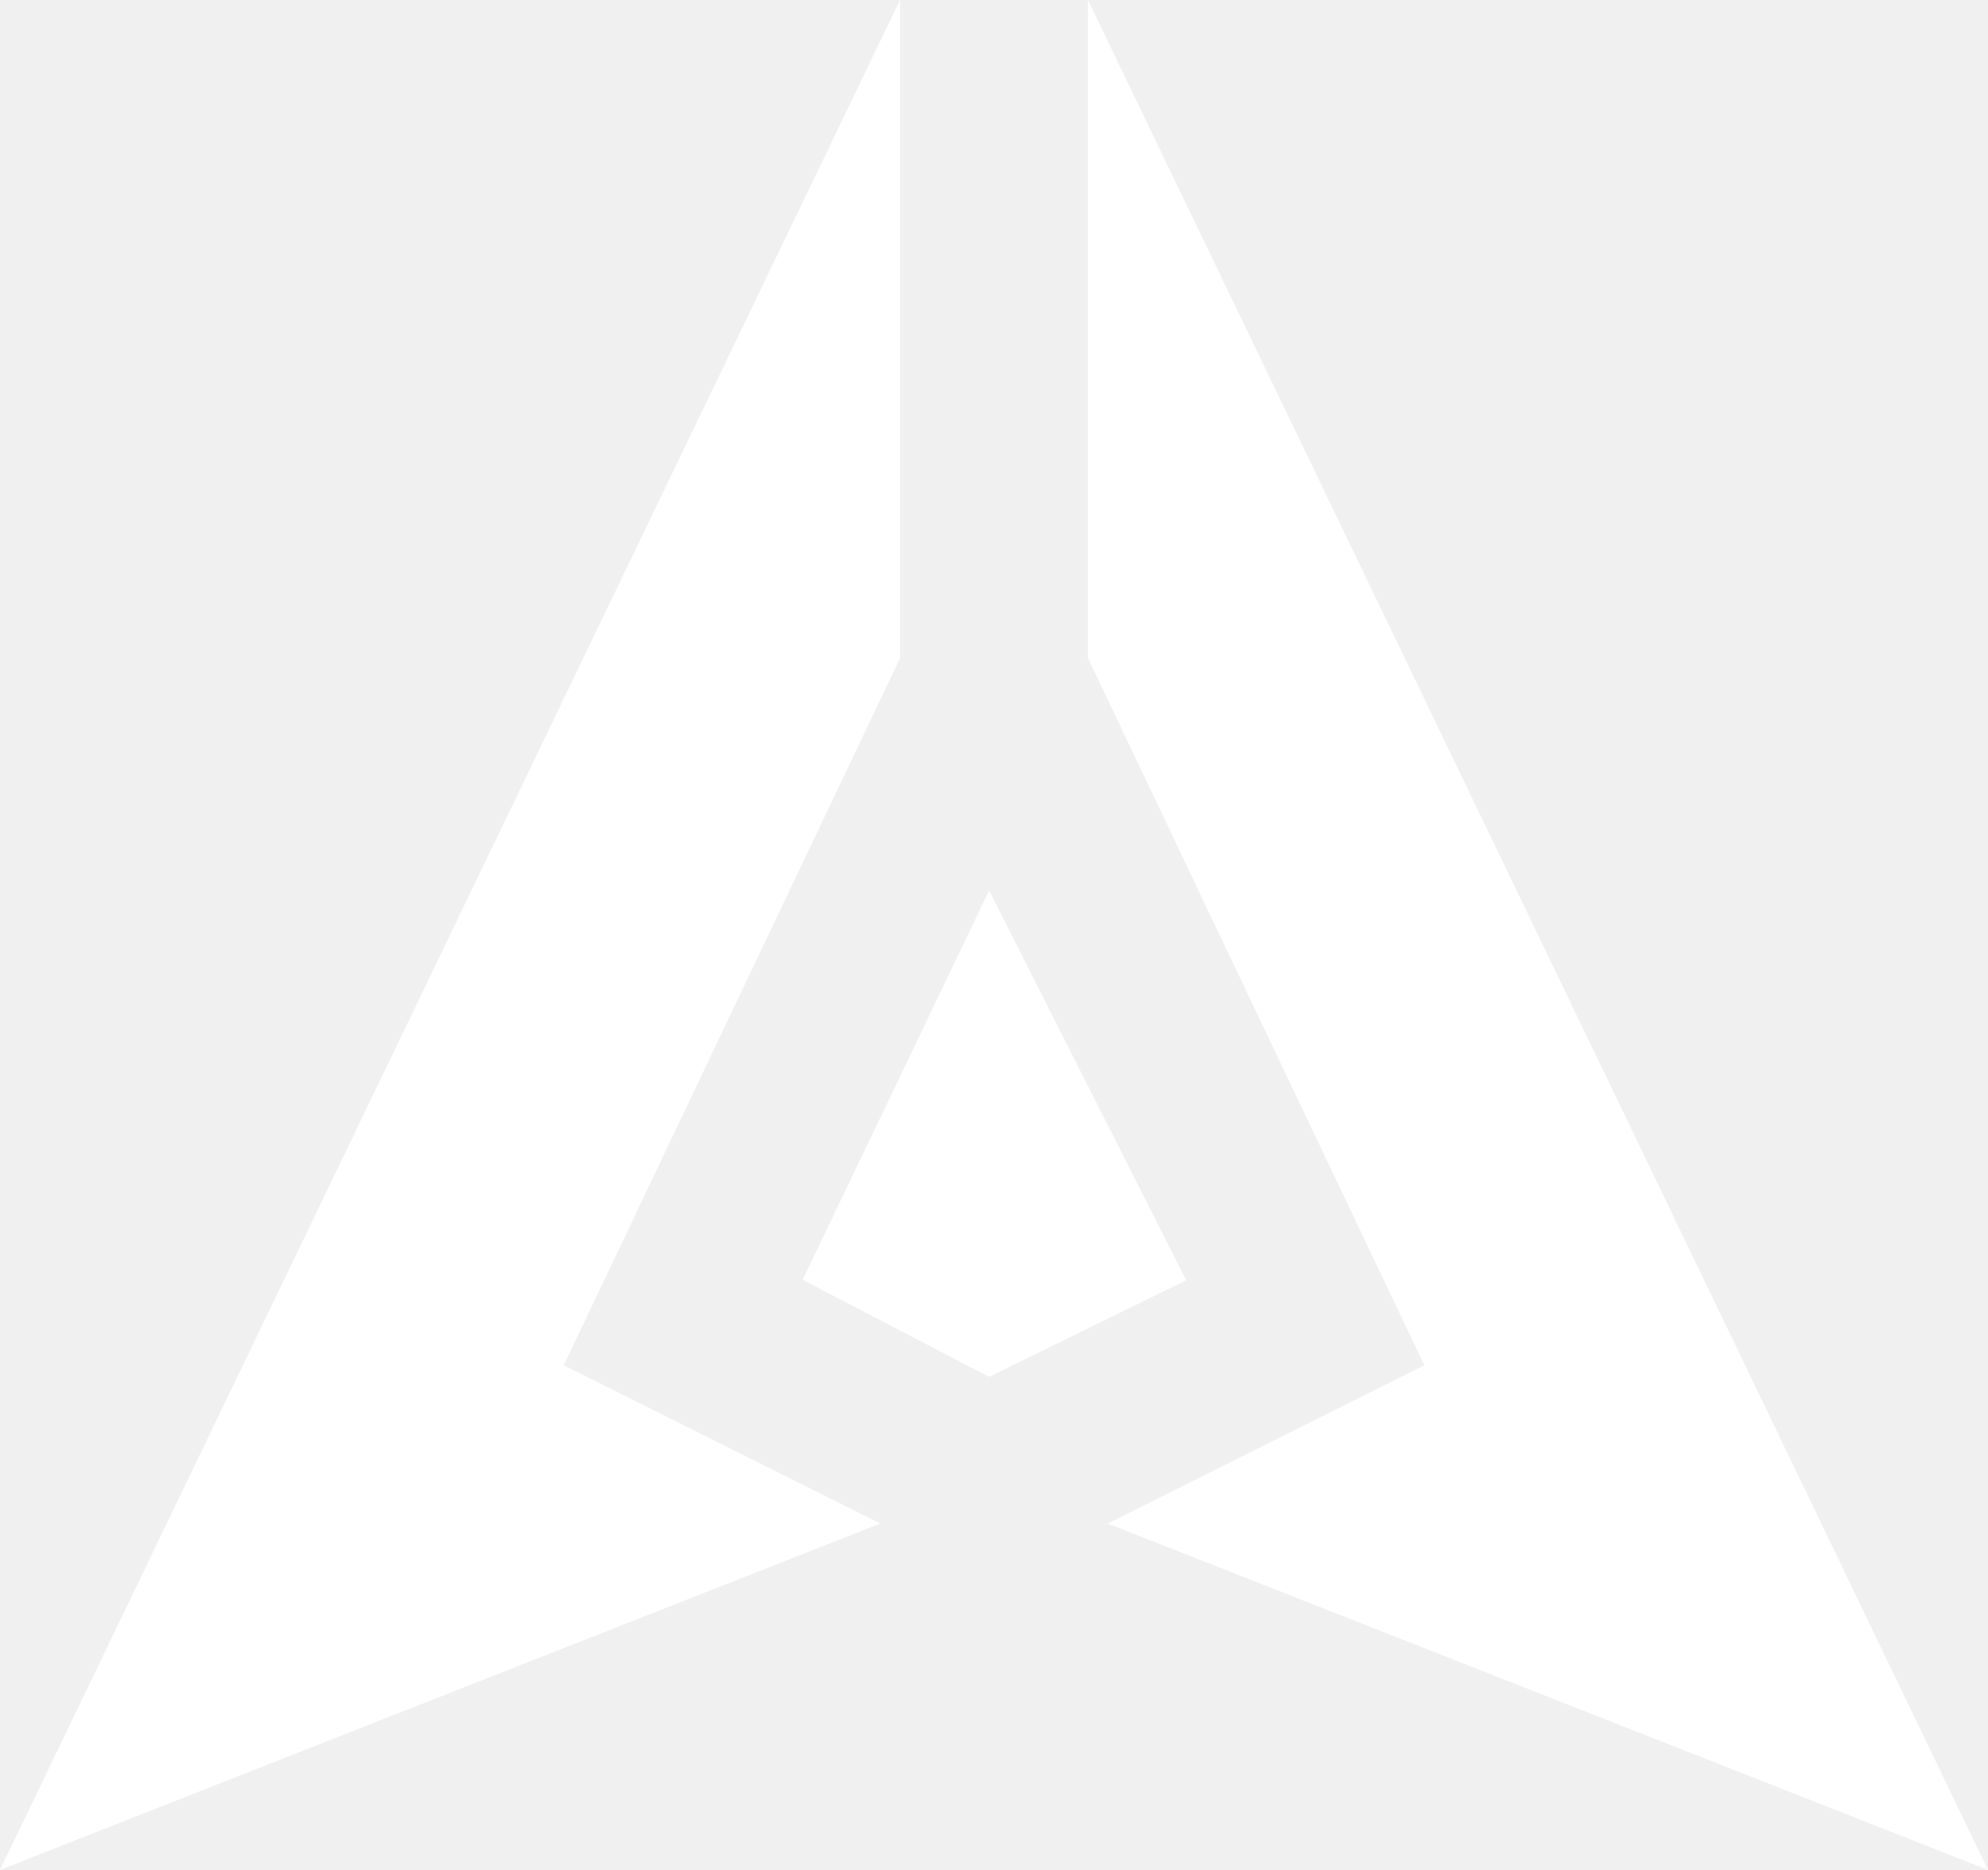
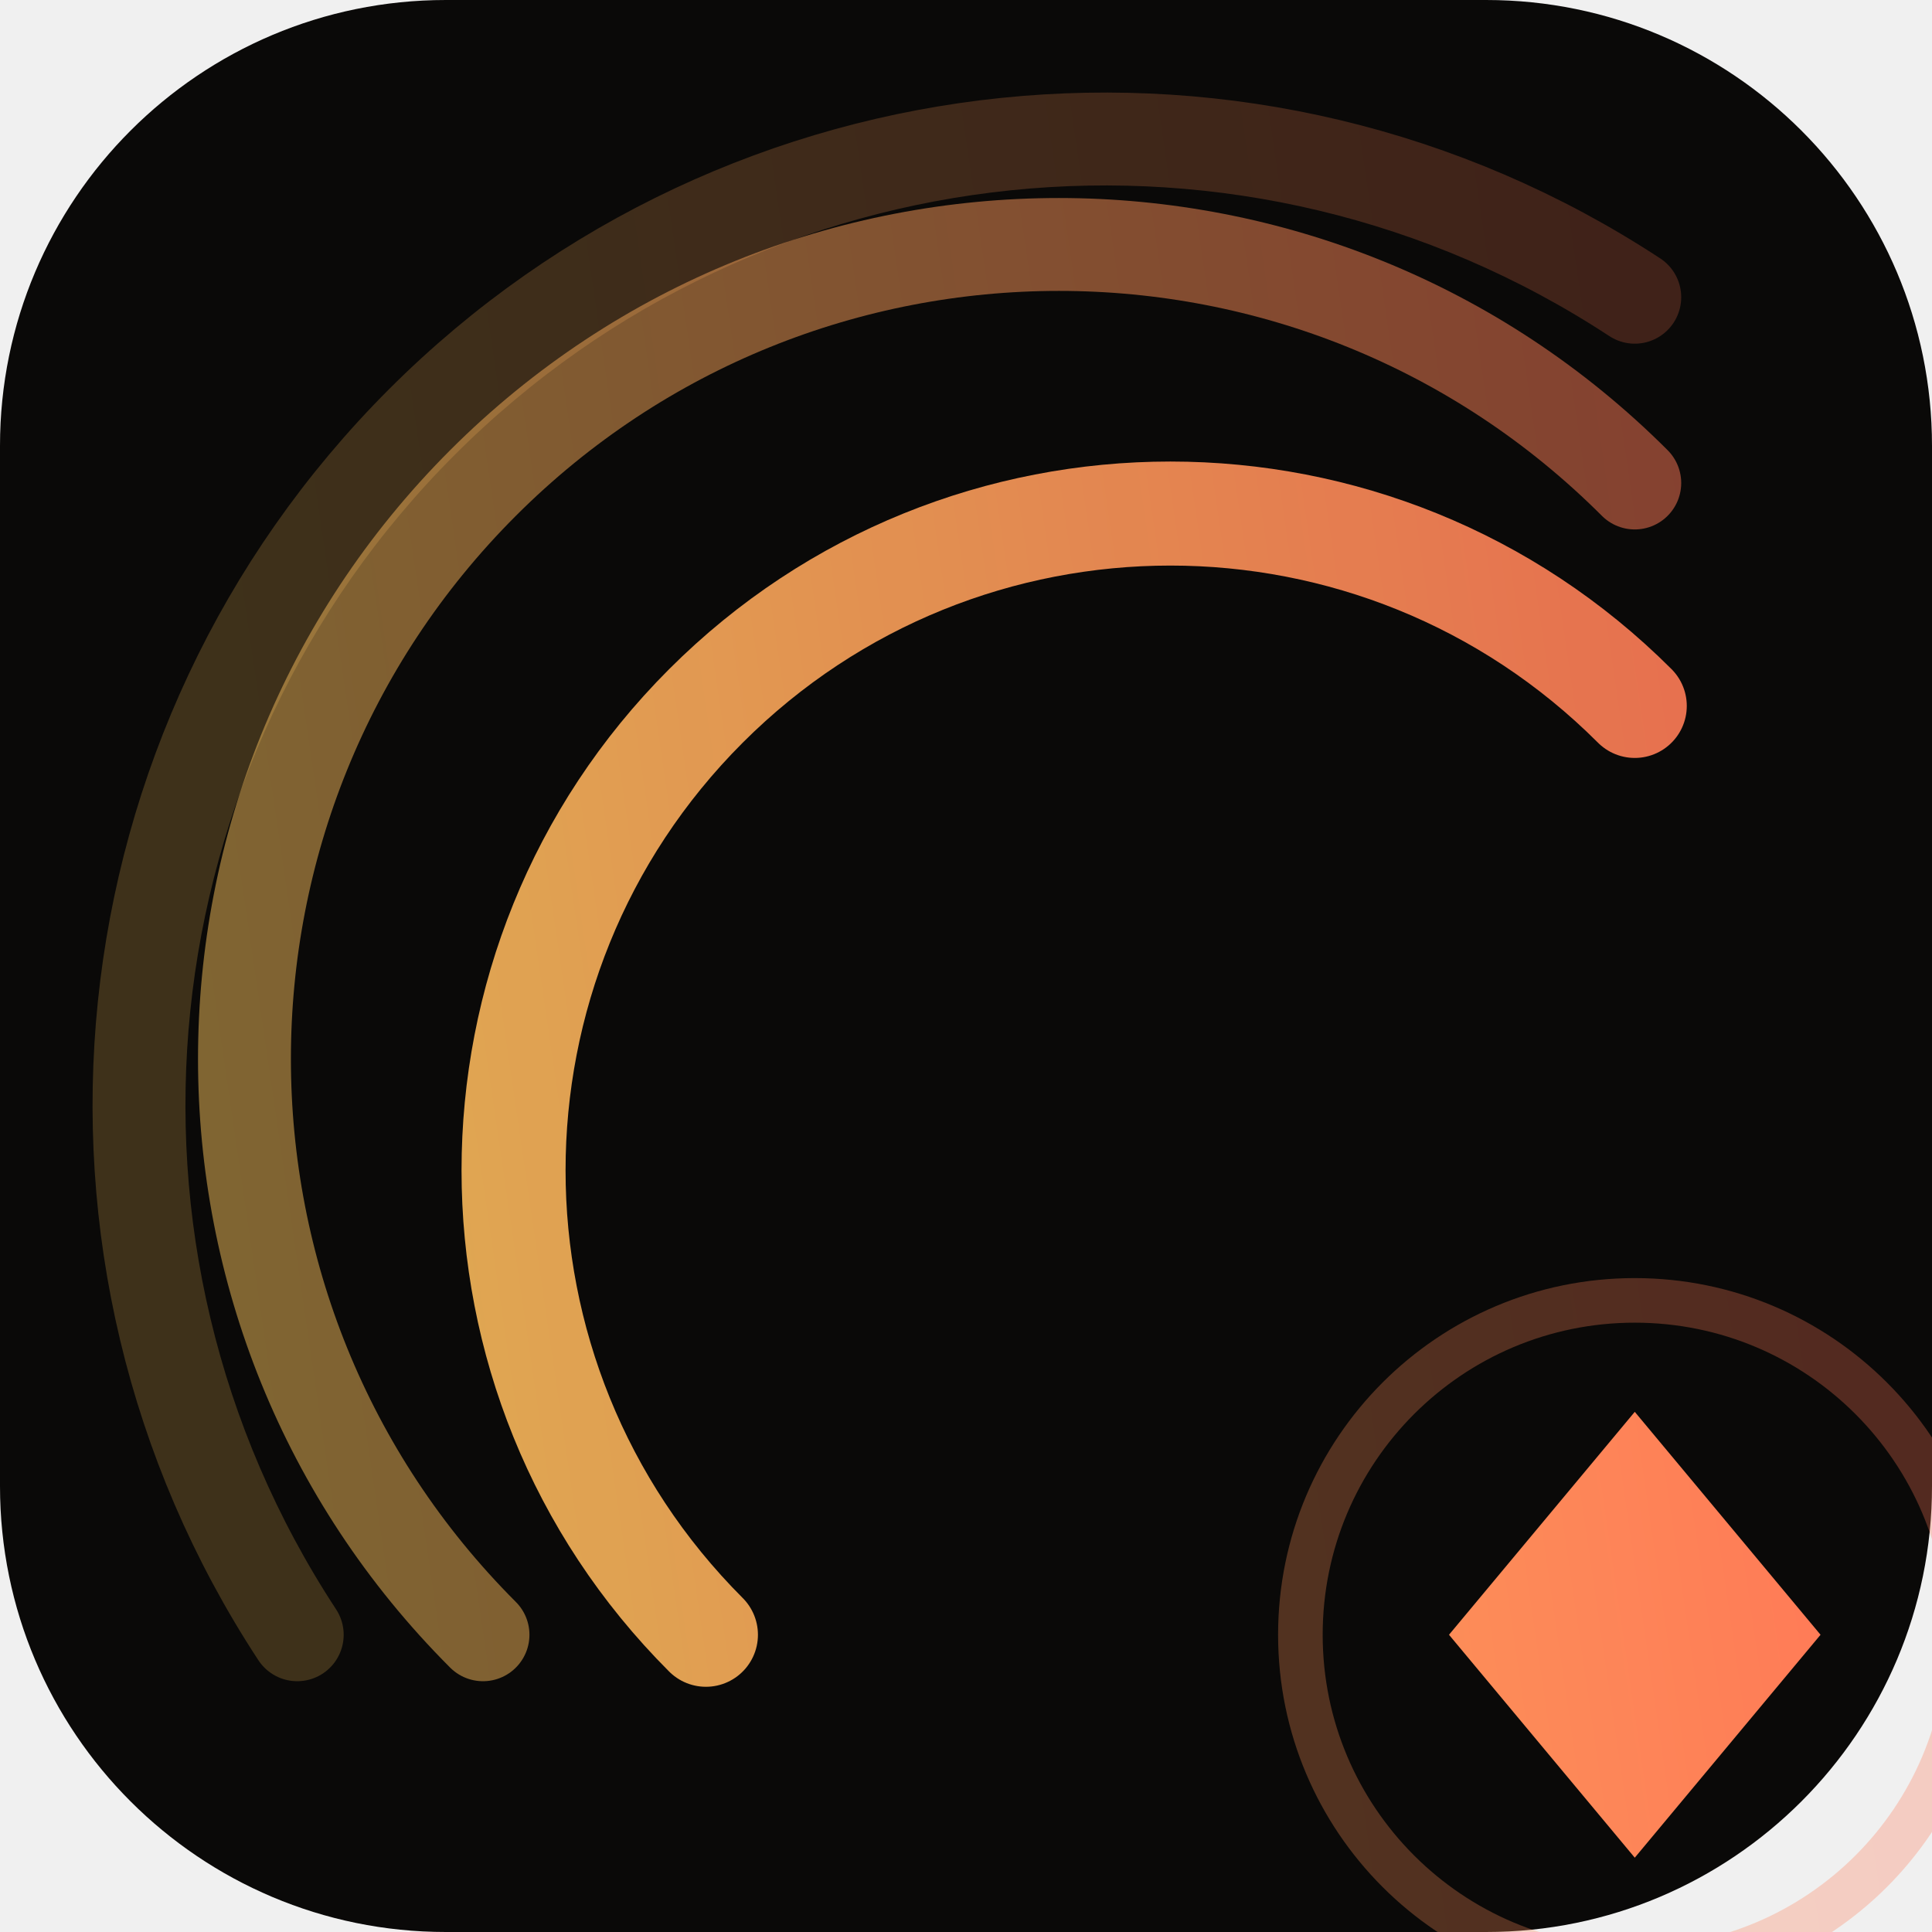
- <svg xmlns="http://www.w3.org/2000/svg" viewBox="0 0 97.76 91.93">
-   <path fill="#FFFFFF" d="M44.26 32.35L27.72 67.12L43.29 74.9L0 91.93L44.26 0L44.26 32.35ZM53.5 32.35L70.04 67.12L54.47 74.9L97.76 91.93L53.5 0L53.5 32.35ZM48.64 43.78L58.33 62.94L48.64 67.69L39.47 62.92L48.64 43.78Z" />
+ <svg xmlns="http://www.w3.org/2000/svg" viewBox="0 0 52 52">
+   <rect width="52" height="52" rx="12" fill="#0A0908" />
+   <defs>
+     <linearGradient id="g" x1="8" y1="44" x2="49" y2="38" gradientUnits="userSpaceOnUse">
+       <stop stop-color="#F5C15B" />
+       <stop offset="1" stop-color="#FF7A57" />
+     </linearGradient>
+   </defs>
+   <path d="M 8 44 A 26 26 0 0 1 44 8" stroke="url(#g)" stroke-width="2.5" stroke-linecap="round" fill="none" opacity="0.22" />
+   <path d="M 13 44 A 21 21 0 0 1 44 13" stroke="url(#g)" stroke-width="2.5" stroke-linecap="round" fill="none" opacity="0.5" />
+   <path d="M 19 44 A 15 15 0 0 1 44 19" stroke="url(#g)" stroke-width="2.8" stroke-linecap="round" fill="none" opacity="0.9" />
+   <path d="M44 38 L49 44 L44 50 L39 44 Z" fill="url(#g)" />
+   <circle cx="44" cy="44" r="9" stroke="url(#g)" stroke-width="1.2" fill="none" opacity="0.3" />
</svg>
